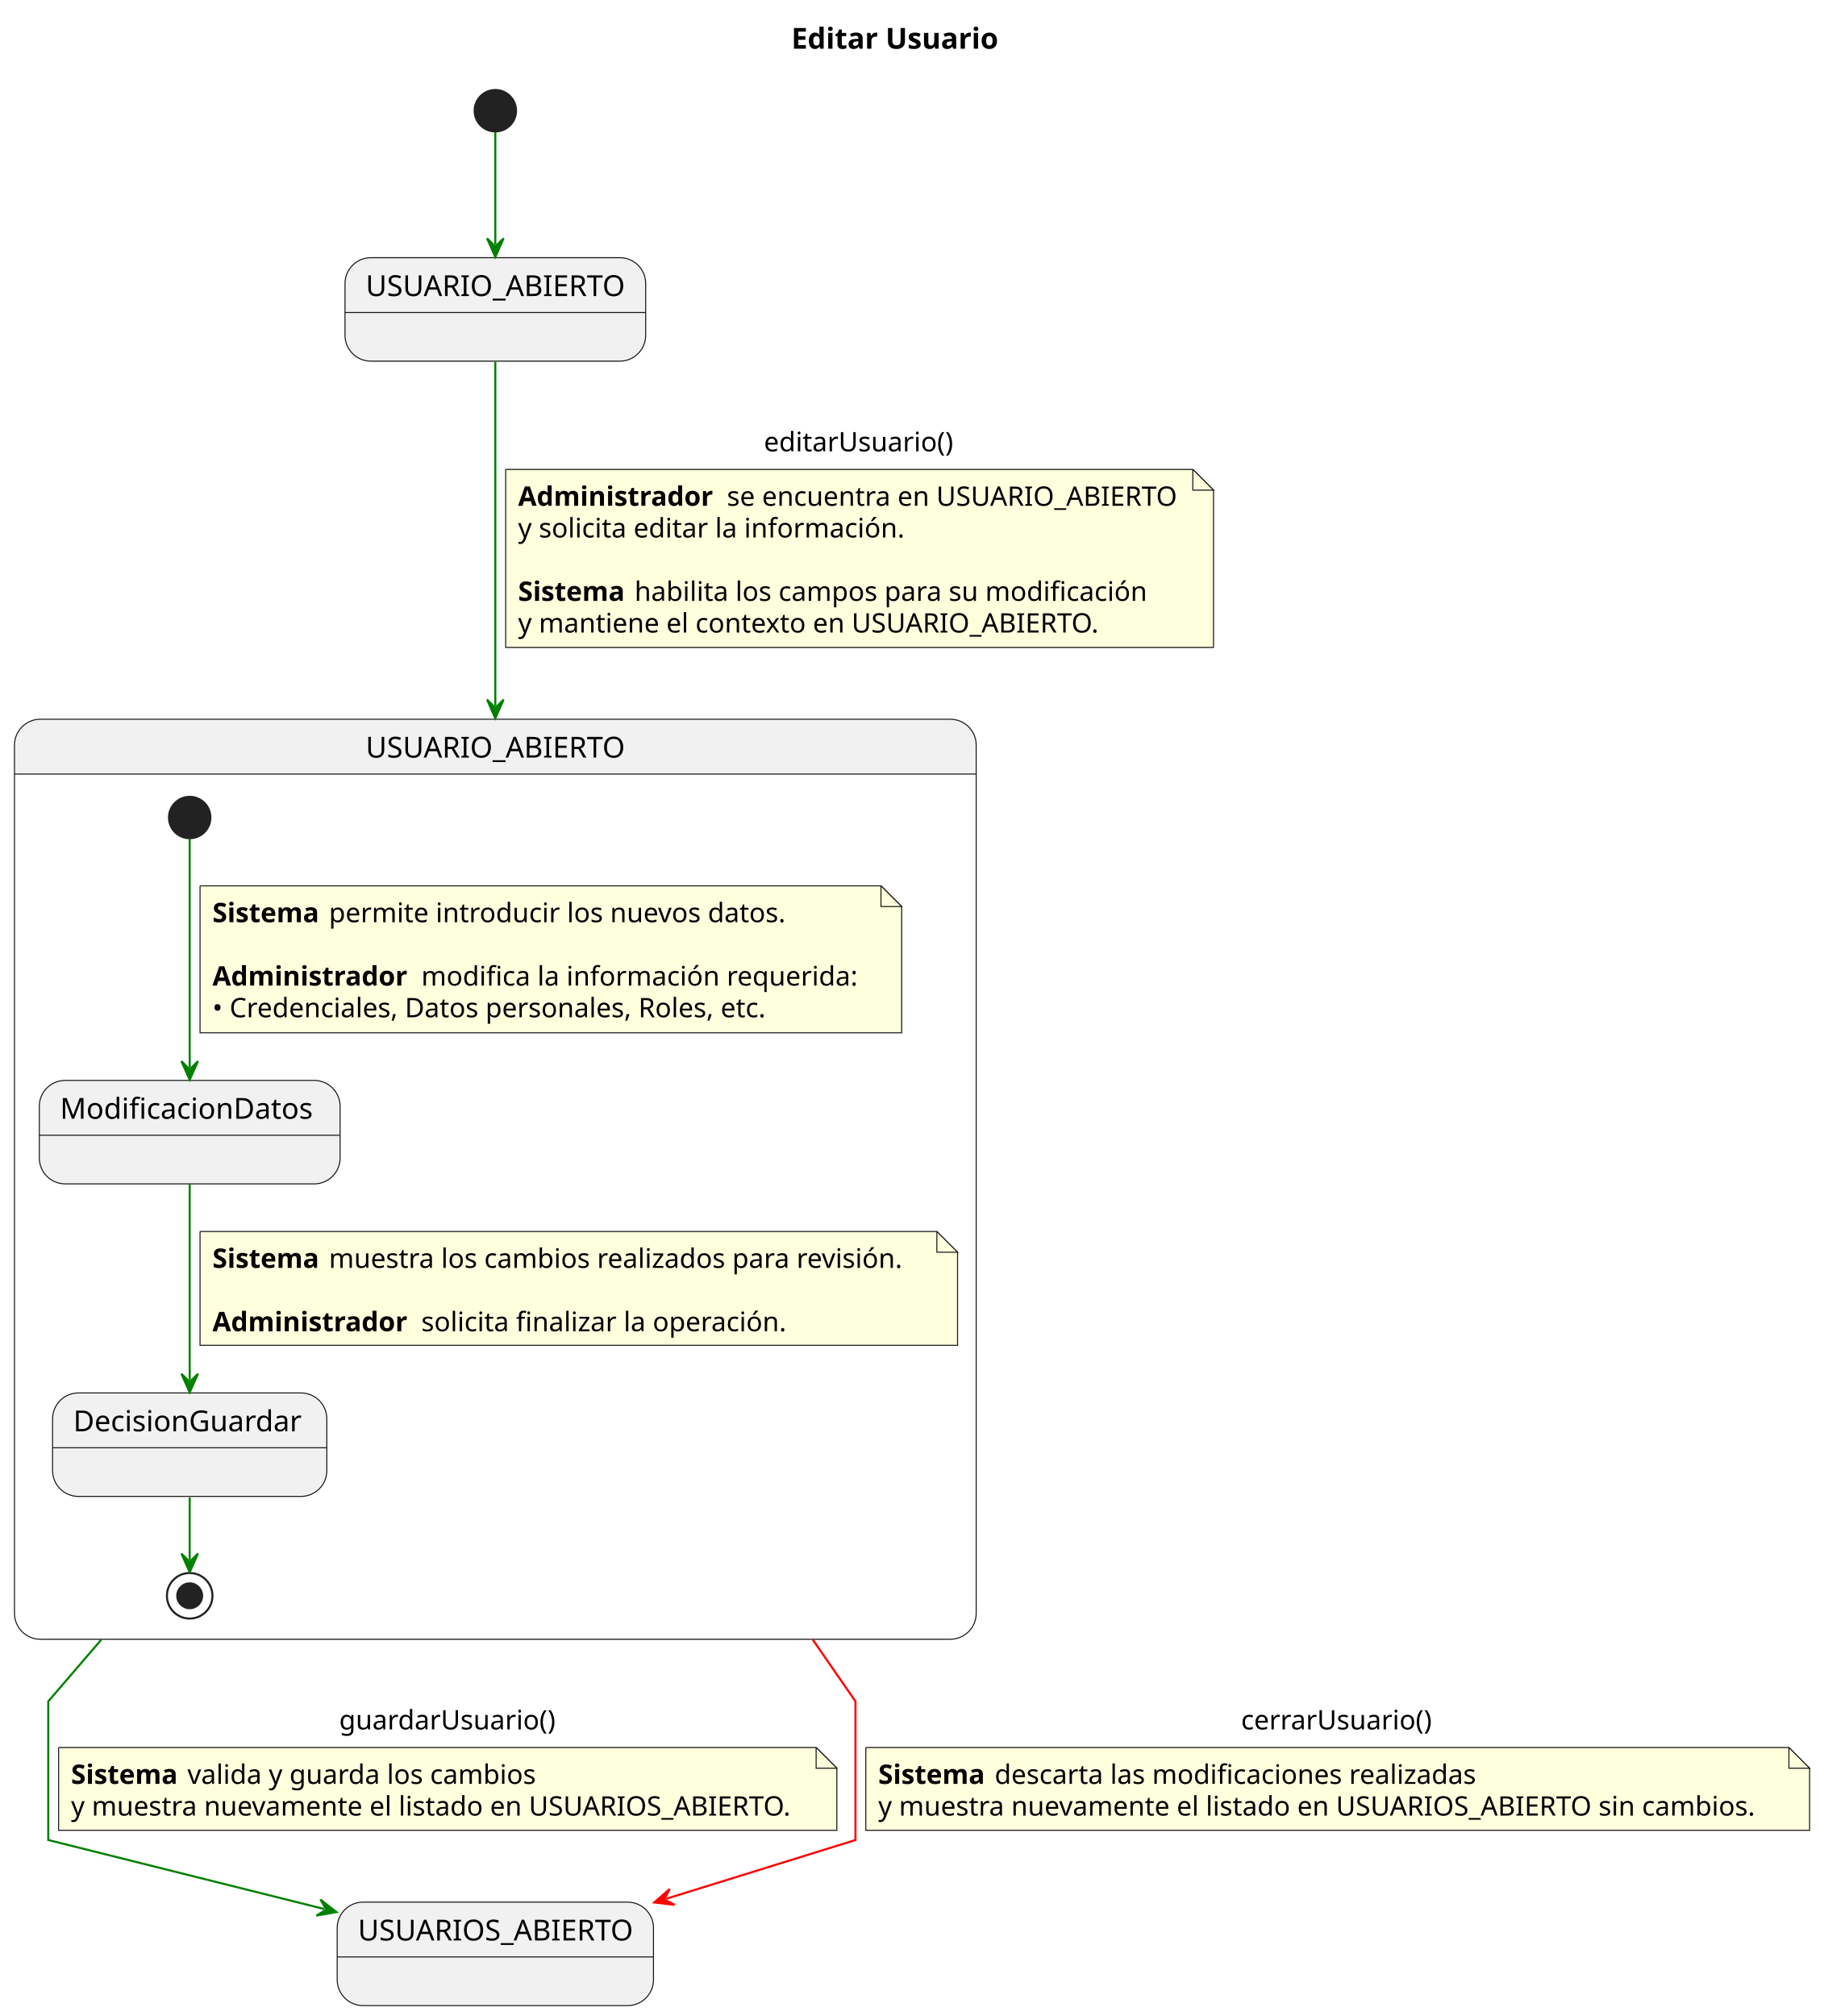
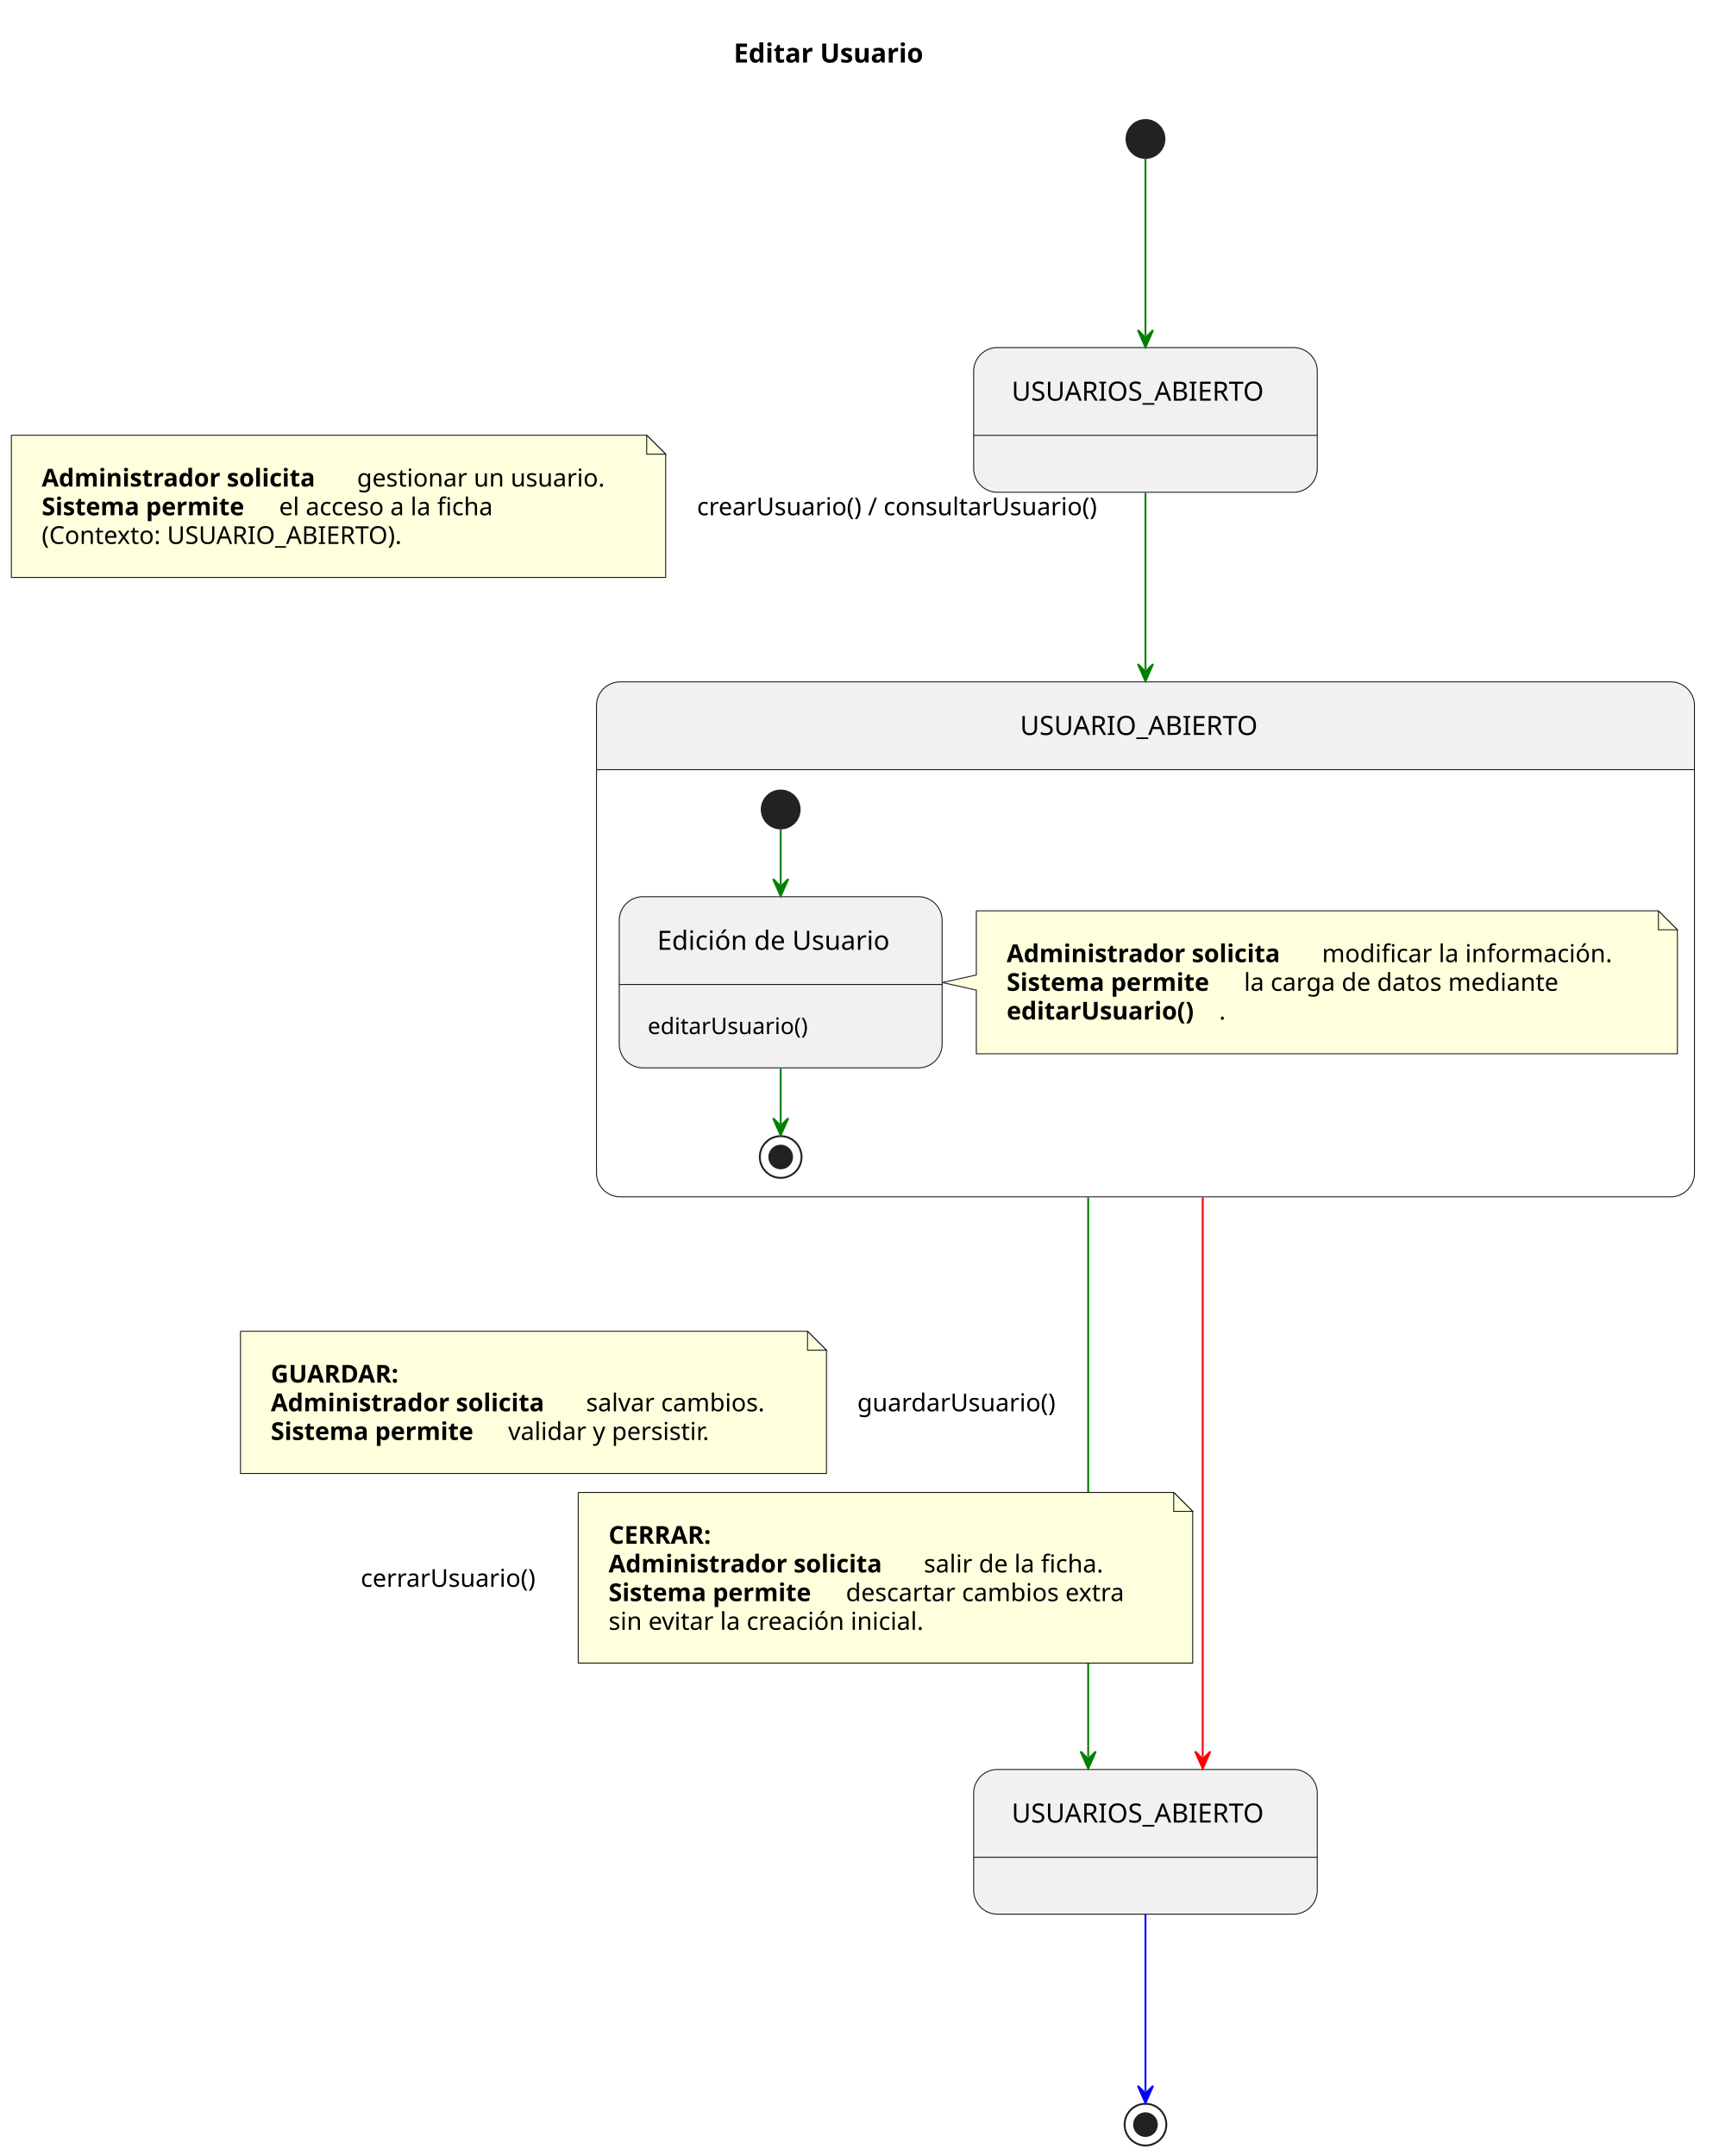
- <svg xmlns="http://www.w3.org/2000/svg" contentStyleType="text/css" data-diagram-type="STATE" height="974px" preserveAspectRatio="none" style="width:881px;height:974px;background:#FFFFFF;" version="1.1" viewBox="0 0 881 974" width="881px" zoomAndPan="magnify">
+ <svg xmlns="http://www.w3.org/2000/svg" contentStyleType="text/css" data-diagram-type="STATE" height="1137px" preserveAspectRatio="none" style="width:906px;height:1137px;background:#FFFFFF;" version="1.1" viewBox="0 0 906 1137" width="906px" zoomAndPan="magnify">
  <defs />
  <g>
    <g class="title" data-source-line="1">
-       <text fill="#000000" font-family="sans-serif" font-size="14" font-weight="bold" lengthAdjust="spacing" textLength="102.628" x="382.346" y="23.535">Editar Usuario</text>
+       <text fill="#000000" font-family="sans-serif" font-size="14" font-weight="bold" lengthAdjust="spacing" textLength="112.738" x="386.867" y="32.995">Editar Usuario</text>
    </g>
-     <g id="USUARIO_ABIERTO_INICIAL">
-       <rect fill="#F1F1F1" height="50" rx="12.5" ry="12.5" style="stroke:#181818;stroke-width:0.5;" width="145.275" x="166.69" y="124.488" />
-       <line style="stroke:#181818;stroke-width:0.5;" x1="166.69" x2="311.965" y1="150.977" y2="150.977" />
-       <text fill="#000000" font-family="sans-serif" font-size="14" lengthAdjust="spacing" textLength="125.275" x="176.69" y="143.023">USUARIO_ABIERTO</text>
+     <g>
+       <rect fill="#F1F1F1" height="76.297" rx="12.5" ry="12.5" style="stroke:#181818;stroke-width:0.5;" width="181.176" x="513.41" y="183.297" />
+       <line style="stroke:#181818;stroke-width:0.5;" x1="513.41" x2="694.586" y1="229.594" y2="229.594" />
+       <text fill="#000000" font-family="sans-serif" font-size="14" lengthAdjust="spacing" textLength="141.176" x="533.41" y="211.292">USUARIOS_ABIERTO</text>
    </g>
-     <path d="M19.5,347.488 L459.15,347.488 A12.5,12.5 0 0 1 471.65,359.988 L471.65,373.977 L7,373.977 L7,359.988 A12.5,12.5 0 0 1 19.5,347.488" fill="#F1F1F1" />
-     <rect fill="none" height="444.488" rx="12.5" ry="12.5" style="stroke:#181818;stroke-width:0.5;" width="464.65" x="7" y="347.488" />
-     <line style="stroke:#181818;stroke-width:0.5;" x1="7" x2="471.65" y1="373.977" y2="373.977" />
-     <text fill="#000000" font-family="sans-serif" font-size="14" lengthAdjust="spacing" textLength="125.275" x="176.687" y="366.023">USUARIO_ABIERTO</text>
-     <g id="USUARIO_ABIERTO_COMP.ModificacionDatos">
-       <rect fill="#F1F1F1" height="50" rx="12.5" ry="12.5" style="stroke:#181818;stroke-width:0.5;" width="145.31" x="19" y="521.977" />
-       <line style="stroke:#181818;stroke-width:0.5;" x1="19" x2="164.31" y1="548.465" y2="548.465" />
-       <text fill="#000000" font-family="sans-serif" font-size="14" lengthAdjust="spacing" textLength="125.31" x="29" y="540.512">ModificacionDatos</text>
+     <path d="M327.02,359.597 L880.973,359.597 A12.5,12.5 0 0 1 893.473,372.097 L893.473,405.894 L314.52,405.894 L314.52,372.097 A12.5,12.5 0 0 1 327.02,359.597" fill="#F1F1F1" />
+     <rect fill="none" height="271.567" rx="12.5" ry="12.5" style="stroke:#181818;stroke-width:0.5;" width="578.953" x="314.52" y="359.597" />
+     <line style="stroke:#181818;stroke-width:0.5;" x1="314.52" x2="893.473" y1="405.894" y2="405.894" />
+     <text fill="#000000" font-family="sans-serif" font-size="14" lengthAdjust="spacing" textLength="132.289" x="537.852" y="387.592">USUARIO_ABIERTO</text>
+     <g>
+       <rect fill="#F1F1F1" height="90.266" rx="12.5" ry="12.5" style="stroke:#181818;stroke-width:0.5;" width="170.252" x="326.52" y="472.894" />
+       <line style="stroke:#181818;stroke-width:0.5;" x1="326.52" x2="496.772" y1="519.191" y2="519.191" />
+       <text fill="#000000" font-family="sans-serif" font-size="14" lengthAdjust="spacing" textLength="130.252" x="346.52" y="500.889">Edición de Usuario</text>
+       <text fill="#000000" font-family="sans-serif" font-size="12" lengthAdjust="spacing" textLength="90.293" x="341.52" y="545.329">editarUsuario()</text>
    </g>
-     <g id="USUARIO_ABIERTO_COMP.DecisionGuardar">
-       <rect fill="#F1F1F1" height="50" rx="12.5" ry="12.5" style="stroke:#181818;stroke-width:0.5;" width="132.513" x="25.4" y="672.977" />
-       <line style="stroke:#181818;stroke-width:0.5;" x1="25.4" x2="157.913" y1="699.465" y2="699.465" />
-       <text fill="#000000" font-family="sans-serif" font-size="14" lengthAdjust="spacing" textLength="112.513" x="35.4" y="691.512">DecisionGuardar</text>
+     <ellipse cx="411.65" cy="426.894" fill="#222222" rx="10" ry="10" style="stroke:#222222;stroke-width:1;" />
+     <ellipse cx="411.65" cy="610.164" fill="none" rx="11" ry="11" style="stroke:#222222;stroke-width:1;" />
+     <ellipse cx="411.65" cy="610.164" fill="#222222" rx="6" ry="6" style="stroke:#222222;stroke-width:1;" />
+     <g class="entity" data-qualified-name="USUARIO_ABIERTO_COMP.GMN2" data-source-line="34" id="ent0003">
+       <path d="M514.81,480.334 L514.81,514.164 L496.89,518.164 L514.81,522.164 L514.81,555.732 A0,0 0 0 0 514.81,555.732 L884.473,555.732 A0,0 0 0 0 884.473,555.732 L884.473,490.334 L874.473,480.334 L514.81,480.334 A0,0 0 0 0 514.81,480.334" fill="#FEFFDD" style="stroke:#181818;stroke-width:0.5;" />
+       <path d="M874.473,480.334 L874.473,490.334 L884.473,490.334 L874.473,480.334" fill="#FEFFDD" style="stroke:#181818;stroke-width:0.5;" />
+       <text fill="#000000" font-family="sans-serif" font-size="13" font-weight="bold" lengthAdjust="spacing" textLength="162.119" x="530.81" y="507.401">Administrador solicita</text>
+       <text fill="#000000" font-family="sans-serif" font-size="13" lengthAdjust="spacing" textLength="162.411" x="697.062" y="507.401">modificar la información.</text>
+       <text fill="#000000" font-family="sans-serif" font-size="13" font-weight="bold" lengthAdjust="spacing" textLength="120.999" x="530.81" y="522.534">Sistema permite</text>
+       <text fill="#000000" font-family="sans-serif" font-size="13" lengthAdjust="spacing" textLength="178.902" x="655.941" y="522.534">la carga de datos mediante</text>
+       <text fill="#000000" font-family="sans-serif" font-size="13" font-weight="bold" lengthAdjust="spacing" textLength="111.979" x="530.81" y="537.666">editarUsuario()</text>
+       <text fill="#000000" font-family="sans-serif" font-size="13" lengthAdjust="spacing" textLength="4.132" x="642.789" y="537.666">.</text>
    </g>
-     <ellipse cx="91.65" cy="394.977" fill="#222222" rx="10" ry="10" style="stroke:#222222;stroke-width:1;" />
-     <ellipse cx="91.65" cy="770.977" fill="none" rx="11" ry="11" style="stroke:#222222;stroke-width:1;" />
-     <ellipse cx="91.65" cy="770.977" fill="#222222" rx="6" ry="6" style="stroke:#222222;stroke-width:1;" />
-     <g class="link" data-entity-1=".start.USUARIO_ABIERTO_COMP" data-entity-2="ModificacionDatos" data-source-line="24" data-uid="lnk6" id="link_.start.USUARIO_ABIERTO_COMP_ModificacionDatos">
-       <path d="M91.65,405.357 C91.65,428.317 91.65,481.917 91.65,515.697" fill="none" id="*start*USUARIO_ABIERTO_COMP-to-ModificacionDatos" style="stroke:#008000;stroke-width:1;" />
-       <polygon fill="#008000" points="91.65,521.697,95.65,512.697,91.65,516.697,87.65,512.697,91.65,521.697" style="stroke:#008000;stroke-width:1;" />
-       <path d="M96.65,427.977 L96.65,498.977 L435.65,498.977 L435.65,437.977 L425.65,427.977 L96.65,427.977" fill="#FEFFDD" style="stroke:#181818;stroke-width:0.5;" />
-       <path d="M425.65,427.977 L425.65,437.977 L435.65,437.977 L425.65,427.977" fill="#FEFFDD" style="stroke:#181818;stroke-width:0.5;" />
-       <text fill="#000000" font-family="sans-serif" font-size="13" font-weight="bold" lengthAdjust="spacing" textLength="52.14" x="102.65" y="445.545">Sistema</text>
-       <text fill="#000000" font-family="sans-serif" font-size="13" lengthAdjust="spacing" textLength="229.214" x="158.903" y="445.545">permite introducir los nuevos datos.</text>
-       <text fill="#000000" font-family="sans-serif" font-size="13" lengthAdjust="spacing" textLength="4.113" x="102.65" y="460.856"> </text>
-       <text fill="#000000" font-family="sans-serif" font-size="13" font-weight="bold" lengthAdjust="spacing" textLength="96.783" x="102.65" y="476.166">Administrador</text>
-       <text fill="#000000" font-family="sans-serif" font-size="13" lengthAdjust="spacing" textLength="218.017" x="203.546" y="476.166">modifica la información requerida:</text>
-       <text fill="#000000" font-family="sans-serif" font-size="13" lengthAdjust="spacing" textLength="281.798" x="102.65" y="491.477">• Credenciales, Datos personales, Roles, etc.</text>
+     <g class="link" data-entity-1="ent0005" data-entity-2="ent0005" data-link-type="dependency" data-source-line="31" id="lnk6">
+       <path d="M411.65,437.354 C411.65,446.144 411.65,453.354 411.65,466.554" fill="none" id="*start*USUARIO_ABIERTO_COMP-to-ModificacionDatos" style="stroke:#008000;stroke-width:1;" />
+       <polygon fill="#008000" points="411.65,472.554,415.65,463.554,411.65,467.554,407.65,463.554,411.65,472.554" style="stroke:#008000;stroke-width:1;" />
    </g>
-     <g class="link" data-entity-1="ModificacionDatos" data-entity-2="DecisionGuardar" data-source-line="32" data-uid="lnk7" id="link_ModificacionDatos_DecisionGuardar">
-       <path d="M91.65,572.247 C91.65,599.957 91.65,639.017 91.65,666.717" fill="none" id="ModificacionDatos-to-DecisionGuardar" style="stroke:#008000;stroke-width:1;" />
-       <polygon fill="#008000" points="91.65,672.717,95.65,663.717,91.65,667.717,87.65,663.717,91.65,672.717" style="stroke:#008000;stroke-width:1;" />
-       <path d="M96.65,594.977 L96.65,649.977 L462.65,649.977 L462.65,604.977 L452.65,594.977 L96.65,594.977" fill="#FEFFDD" style="stroke:#181818;stroke-width:0.5;" />
-       <path d="M452.65,594.977 L452.65,604.977 L462.65,604.977 L452.65,594.977" fill="#FEFFDD" style="stroke:#181818;stroke-width:0.5;" />
-       <text fill="#000000" font-family="sans-serif" font-size="13" font-weight="bold" lengthAdjust="spacing" textLength="52.14" x="102.65" y="612.545">Sistema</text>
-       <text fill="#000000" font-family="sans-serif" font-size="13" lengthAdjust="spacing" textLength="289.041" x="158.903" y="612.545">muestra los cambios realizados para revisión.</text>
-       <text fill="#000000" font-family="sans-serif" font-size="13" lengthAdjust="spacing" textLength="4.113" x="102.65" y="627.856"> </text>
-       <text fill="#000000" font-family="sans-serif" font-size="13" font-weight="bold" lengthAdjust="spacing" textLength="96.783" x="102.65" y="643.166">Administrador</text>
-       <text fill="#000000" font-family="sans-serif" font-size="13" lengthAdjust="spacing" textLength="185.606" x="203.546" y="643.166">solicita finalizar la operación.</text>
+     <g class="link" data-entity-1="ent0005" data-entity-2="ent0007" data-link-type="dependency" data-source-line="39" id="lnk8">
+       <path d="M411.65,563.554 C411.65,576.614 411.65,583.724 411.65,592.704" fill="none" id="ModificacionDatos-to-*end*USUARIO_ABIERTO_COMP" style="stroke:#008000;stroke-width:1;" />
+       <polygon fill="#008000" points="411.65,598.704,415.65,589.704,411.65,593.704,407.65,589.704,411.65,598.704" style="stroke:#008000;stroke-width:1;" />
    </g>
-     <g class="link" data-entity-1="DecisionGuardar" data-entity-2=".end.USUARIO_ABIERTO_COMP" data-source-line="39" data-uid="lnk9" id="link_DecisionGuardar_.end.USUARIO_ABIERTO_COMP">
-       <path d="M91.65,723.407 C91.65,735.767 91.65,744.107 91.65,753.577" fill="none" id="DecisionGuardar-to-*end*USUARIO_ABIERTO_COMP" style="stroke:#008000;stroke-width:1;" />
-       <polygon fill="#008000" points="91.65,759.577,95.65,750.577,91.65,754.577,87.65,750.577,91.65,759.577" style="stroke:#008000;stroke-width:1;" />
+     <g>
+       <rect fill="#F1F1F1" height="76.297" rx="12.5" ry="12.5" style="stroke:#181818;stroke-width:0.5;" width="181.176" x="513.41" y="933.157" />
+       <line style="stroke:#181818;stroke-width:0.5;" x1="513.41" x2="694.586" y1="979.454" y2="979.454" />
+       <text fill="#000000" font-family="sans-serif" font-size="14" lengthAdjust="spacing" textLength="141.176" x="533.41" y="961.152">USUARIOS_ABIERTO</text>
    </g>
-     <g id="USUARIOS_ABIERTO_FINAL">
-       <rect fill="#F1F1F1" height="50" rx="12.5" ry="12.5" style="stroke:#181818;stroke-width:0.5;" width="152.815" x="162.92" y="918.978" />
-       <line style="stroke:#181818;stroke-width:0.5;" x1="162.92" x2="315.735" y1="945.467" y2="945.467" />
-       <text fill="#000000" font-family="sans-serif" font-size="14" lengthAdjust="spacing" textLength="132.815" x="172.92" y="937.513">USUARIOS_ABIERTO</text>
+     <ellipse cx="604" cy="73.297" fill="#222222" rx="10" ry="10" style="stroke:#222222;stroke-width:1;" />
+     <ellipse cx="604" cy="1120.457" fill="none" rx="11" ry="11" style="stroke:#222222;stroke-width:1;" />
+     <ellipse cx="604" cy="1120.457" fill="#222222" rx="6" ry="6" style="stroke:#222222;stroke-width:1;" />
+     <g class="link" data-entity-1="ent0002" data-entity-2="ent0002" data-link-type="dependency" data-source-line="14" id="lnk3">
+       <path d="M604,83.477 C604,103.677 604,143.747 604,177.107" fill="none" id="*start*-to-USUARIOS_ABIERTO_LISTADO" style="stroke:#008000;stroke-width:1;" />
+       <polygon fill="#008000" points="604,183.107,608,174.107,604,178.107,600,174.107,604,183.107" style="stroke:#008000;stroke-width:1;" />
    </g>
-     <ellipse cx="239.32" cy="53.488" fill="#222222" rx="10" ry="10" style="stroke:#222222;stroke-width:1;" />
-     <g class="link" data-entity-1=".start." data-entity-2="USUARIO_ABIERTO_INICIAL" data-source-line="8" data-uid="lnk3" id="link_.start._USUARIO_ABIERTO_INICIAL">
-       <path d="M239.32,63.848 C239.32,77.778 239.32,98.448 239.32,118.138" fill="none" id="*start*-to-USUARIO_ABIERTO_INICIAL" style="stroke:#008000;stroke-width:1;" />
-       <polygon fill="#008000" points="239.32,124.138,243.32,115.138,239.32,119.138,235.32,115.138,239.32,124.138" style="stroke:#008000;stroke-width:1;" />
+     <g class="link" data-entity-1="ent0002" data-entity-2="ent0003" data-link-type="dependency" data-source-line="17" id="lnk4">
+       <path d="M604,259.827 C604,286.107 604,316.697 604,353.207" fill="none" id="USUARIOS_ABIERTO_LISTADO-to-USUARIO_ABIERTO_COMP" style="stroke:#008000;stroke-width:1;" />
+       <polygon fill="#008000" points="604,359.207,608,350.207,604,354.207,600,350.207,604,359.207" style="stroke:#008000;stroke-width:1;" />
+       <path d="M6,229.517 L6,304.517 L351,304.517 L351,239.517 L341,229.517 L6,229.517" fill="#FEFFDD" style="stroke:#181818;stroke-width:0.5;" />
+       <path d="M341,229.517 L341,239.517 L351,239.517 L341,229.517" fill="#FEFFDD" style="stroke:#181818;stroke-width:0.5;" />
+       <text fill="#000000" font-family="sans-serif" font-size="13" font-weight="bold" lengthAdjust="spacing" textLength="162.119" x="22" y="256.584">Administrador solicita</text>
+       <text fill="#000000" font-family="sans-serif" font-size="13" lengthAdjust="spacing" textLength="138.239" x="188.251" y="256.584">gestionar un usuario.</text>
+       <text fill="#000000" font-family="sans-serif" font-size="13" font-weight="bold" lengthAdjust="spacing" textLength="120.999" x="22" y="271.717">Sistema permite</text>
+       <text fill="#000000" font-family="sans-serif" font-size="13" lengthAdjust="spacing" textLength="124.211" x="147.131" y="271.717">el acceso a la ficha</text>
+       <text fill="#000000" font-family="sans-serif" font-size="13" lengthAdjust="spacing" textLength="204.737" x="22" y="286.849">(Contexto: USUARIO_ABIERTO).</text>
+       <text fill="#000000" font-family="sans-serif" font-size="13" lengthAdjust="spacing" textLength="225.913" x="367.491" y="271.717">crearUsuario() / consultarUsuario()</text>
    </g>
-     <g class="link" data-entity-1="USUARIO_ABIERTO_INICIAL" data-entity-2="USUARIO_ABIERTO_COMP" data-source-line="10" data-uid="lnk4" id="link_USUARIO_ABIERTO_INICIAL_USUARIO_ABIERTO_COMP">
-       <path d="M239.32,174.788 C239.32,209.648 239.32,271.388 239.32,340.998" fill="none" id="USUARIO_ABIERTO_INICIAL-to-USUARIO_ABIERTO_COMP" style="stroke:#008000;stroke-width:1;" />
-       <polygon fill="#008000" points="239.32,346.998,243.32,337.998,239.32,341.998,235.32,337.998,239.32,346.998" style="stroke:#008000;stroke-width:1;" />
-       <text fill="#000000" font-family="sans-serif" font-size="13" lengthAdjust="spacing" textLength="92.942" x="369.075" y="218.057">editarUsuario()</text>
-       <path d="M244.32,226.799 L244.32,312.799 L586.32,312.799 L586.32,236.799 L576.32,226.799 L244.32,226.799" fill="#FEFFDD" style="stroke:#181818;stroke-width:0.5;" />
-       <path d="M576.32,226.799 L576.32,236.799 L586.32,236.799 L576.32,226.799" fill="#FEFFDD" style="stroke:#181818;stroke-width:0.5;" />
-       <text fill="#000000" font-family="sans-serif" font-size="13" font-weight="bold" lengthAdjust="spacing" textLength="96.783" x="250.32" y="244.367">Administrador</text>
-       <text fill="#000000" font-family="sans-serif" font-size="13" lengthAdjust="spacing" textLength="220.556" x="351.216" y="244.367">se encuentra en USUARIO_ABIERTO</text>
-       <text fill="#000000" font-family="sans-serif" font-size="13" lengthAdjust="spacing" textLength="195.121" x="250.32" y="259.678">y solicita editar la información.</text>
-       <text fill="#000000" font-family="sans-serif" font-size="13" lengthAdjust="spacing" textLength="4.113" x="250.32" y="274.988"> </text>
-       <text fill="#000000" font-family="sans-serif" font-size="13" font-weight="bold" lengthAdjust="spacing" textLength="52.14" x="250.32" y="290.299">Sistema</text>
-       <text fill="#000000" font-family="sans-serif" font-size="13" lengthAdjust="spacing" textLength="257.912" x="306.573" y="290.299">habilita los campos para su modificación</text>
-       <text fill="#000000" font-family="sans-serif" font-size="13" lengthAdjust="spacing" textLength="288.304" x="250.32" y="305.609">y mantiene el contexto en USUARIO_ABIERTO.</text>
+     <g class="link" data-entity-1="ent0003" data-entity-2="ent0004" data-link-type="dependency" data-source-line="43" id="lnk9">
+       <path d="M573.8,631.437 C573.8,734.047 573.8,861.817 573.8,926.677" fill="none" id="USUARIO_ABIERTO_COMP-to-USUARIOS_ABIERTO_FINAL" style="stroke:#008000;stroke-width:1;" />
+       <polygon fill="#008000" points="573.8,932.677,577.8,923.677,573.8,927.677,569.8,923.677,573.8,932.677" style="stroke:#008000;stroke-width:1;" />
+       <path d="M126.8,702.057 L126.8,777.057 L435.8,777.057 L435.8,712.057 L425.8,702.057 L126.8,702.057" fill="#FEFFDD" style="stroke:#181818;stroke-width:0.5;" />
+       <path d="M425.8,702.057 L425.8,712.057 L435.8,712.057 L425.8,702.057" fill="#FEFFDD" style="stroke:#181818;stroke-width:0.5;" />
+       <text fill="#000000" font-family="sans-serif" font-size="13" font-weight="bold" lengthAdjust="spacing" textLength="77.359" x="142.8" y="729.124">GUARDAR:</text>
+       <text fill="#000000" font-family="sans-serif" font-size="13" font-weight="bold" lengthAdjust="spacing" textLength="162.119" x="142.8" y="744.257">Administrador solicita</text>
+       <text fill="#000000" font-family="sans-serif" font-size="13" lengthAdjust="spacing" textLength="101.988" x="309.051" y="744.257">salvar cambios.</text>
+       <text fill="#000000" font-family="sans-serif" font-size="13" font-weight="bold" lengthAdjust="spacing" textLength="120.999" x="142.8" y="759.389">Sistema permite</text>
+       <text fill="#000000" font-family="sans-serif" font-size="13" lengthAdjust="spacing" textLength="117.343" x="267.931" y="759.389">validar y persistir.</text>
+       <text fill="#000000" font-family="sans-serif" font-size="13" lengthAdjust="spacing" textLength="110.913" x="452.039" y="744.257">guardarUsuario()</text>
    </g>
-     <g class="link" data-entity-1="USUARIO_ABIERTO_COMP" data-entity-2="USUARIOS_ABIERTO_FINAL" data-source-line="42" data-uid="lnk10" id="link_USUARIO_ABIERTO_COMP_USUARIOS_ABIERTO_FINAL">
-       <path d="M48.95,792.168 C33.3,810.378 23.32,821.978 23.32,821.978 C23.32,821.978 23.32,888.978 23.32,888.978 C23.32,888.978 94.659,906.813 156.739,922.333" fill="none" id="USUARIO_ABIERTO_COMP-to-USUARIOS_ABIERTO_FINAL" style="stroke:#008000;stroke-width:1;" />
-       <polygon fill="#008000" points="162.56,923.788,154.799,917.725,157.709,922.576,152.859,925.486,162.56,923.788" style="stroke:#008000;stroke-width:1;" />
-       <text fill="#000000" font-family="sans-serif" font-size="13" lengthAdjust="spacing" textLength="105.752" x="163.869" y="835.547">guardarUsuario()</text>
-       <path d="M28.32,844.289 L28.32,884.289 L404.32,884.289 L404.32,854.289 L394.32,844.289 L28.32,844.289" fill="#FEFFDD" style="stroke:#181818;stroke-width:0.5;" />
-       <path d="M394.32,844.289 L394.32,854.289 L404.32,854.289 L394.32,844.289" fill="#FEFFDD" style="stroke:#181818;stroke-width:0.5;" />
-       <text fill="#000000" font-family="sans-serif" font-size="13" font-weight="bold" lengthAdjust="spacing" textLength="52.14" x="34.32" y="861.857">Sistema</text>
-       <text fill="#000000" font-family="sans-serif" font-size="13" lengthAdjust="spacing" textLength="174.96" x="90.573" y="861.857">valida y guarda los cambios</text>
-       <text fill="#000000" font-family="sans-serif" font-size="13" lengthAdjust="spacing" textLength="355.85" x="34.32" y="877.168">y muestra nuevamente el listado en USUARIOS_ABIERTO.</text>
+     <g class="link" data-entity-1="ent0003" data-entity-2="ent0004" data-link-type="dependency" data-source-line="50" id="lnk10">
+       <path d="M634.2,631.437 C634.2,734.047 634.2,861.817 634.2,926.677" fill="none" id="USUARIO_ABIERTO_COMP-to-USUARIOS_ABIERTO_FINAL-1" style="stroke:#FF0000;stroke-width:1;" />
+       <polygon fill="#FF0000" points="634.2,932.677,638.2,923.677,634.2,927.677,630.2,923.677,634.2,932.677" style="stroke:#FF0000;stroke-width:1;" />
+       <text fill="#000000" font-family="sans-serif" font-size="13" lengthAdjust="spacing" textLength="98.693" x="190.2" y="836.823">cerrarUsuario()</text>
+       <path d="M304.893,787.057 L304.893,877.057 L628.893,877.057 L628.893,797.057 L618.893,787.057 L304.893,787.057" fill="#FEFFDD" style="stroke:#181818;stroke-width:0.5;" />
+       <path d="M618.893,787.057 L618.893,797.057 L628.893,797.057 L618.893,787.057" fill="#FEFFDD" style="stroke:#181818;stroke-width:0.5;" />
+       <text fill="#000000" font-family="sans-serif" font-size="13" font-weight="bold" lengthAdjust="spacing" textLength="63.711" x="320.893" y="814.124">CERRAR:</text>
+       <text fill="#000000" font-family="sans-serif" font-size="13" font-weight="bold" lengthAdjust="spacing" textLength="162.119" x="320.893" y="829.257">Administrador solicita</text>
+       <text fill="#000000" font-family="sans-serif" font-size="13" lengthAdjust="spacing" textLength="103.207" x="487.145" y="829.257">salir de la ficha.</text>
+       <text fill="#000000" font-family="sans-serif" font-size="13" font-weight="bold" lengthAdjust="spacing" textLength="120.999" x="320.893" y="844.389">Sistema permite</text>
+       <text fill="#000000" font-family="sans-serif" font-size="13" lengthAdjust="spacing" textLength="158.622" x="446.025" y="844.389">descartar cambios extra</text>
+       <text fill="#000000" font-family="sans-serif" font-size="13" lengthAdjust="spacing" textLength="181.784" x="320.893" y="859.522">sin evitar la creación inicial.</text>
    </g>
-     <g class="link" data-entity-1="USUARIO_ABIERTO_COMP" data-entity-2="USUARIOS_ABIERTO_FINAL" data-source-line="48" data-uid="lnk11" id="link_USUARIO_ABIERTO_COMP_USUARIOS_ABIERTO_FINAL">
-       <path d="M392.68,792.168 C405.29,810.378 413.32,821.978 413.32,821.978 C413.32,821.978 413.32,888.978 413.32,888.978 C413.32,888.978 368.49,902.889 321.88,917.359" fill="none" id="USUARIO_ABIERTO_COMP-to-USUARIOS_ABIERTO_FINAL-1" style="stroke:#FF0000;stroke-width:1;" />
-       <polygon fill="#FF0000" points="316.15,919.138,325.931,920.29,320.925,917.656,323.559,912.65,316.15,919.138" style="stroke:#FF0000;stroke-width:1;" />
-       <text fill="#000000" font-family="sans-serif" font-size="13" lengthAdjust="spacing" textLength="93.438" x="599.629" y="835.547">cerrarUsuario()</text>
-       <path d="M418.32,844.289 L418.32,884.289 L874.32,884.289 L874.32,854.289 L864.32,844.289 L418.32,844.289" fill="#FEFFDD" style="stroke:#181818;stroke-width:0.5;" />
-       <path d="M864.32,844.289 L864.32,854.289 L874.32,854.289 L864.32,844.289" fill="#FEFFDD" style="stroke:#181818;stroke-width:0.5;" />
-       <text fill="#000000" font-family="sans-serif" font-size="13" font-weight="bold" lengthAdjust="spacing" textLength="52.14" x="424.32" y="861.857">Sistema</text>
-       <text fill="#000000" font-family="sans-serif" font-size="13" lengthAdjust="spacing" textLength="241.808" x="480.573" y="861.857">descarta las modificaciones realizadas</text>
-       <text fill="#000000" font-family="sans-serif" font-size="13" lengthAdjust="spacing" textLength="435.056" x="424.32" y="877.168">y muestra nuevamente el listado en USUARIOS_ABIERTO sin cambios.</text>
+     <g class="link" data-entity-1="ent0004" data-entity-2="ent0011" data-link-type="dependency" data-source-line="58" id="lnk12">
+       <path d="M604,1009.717 C604,1042.687 604,1082.107 604,1103.037" fill="none" id="USUARIOS_ABIERTO_FINAL-to-*end*" style="stroke:#0000FF;stroke-width:1;" />
+       <polygon fill="#0000FF" points="604,1109.037,608,1100.037,604,1104.037,600,1100.037,604,1109.037" style="stroke:#0000FF;stroke-width:1;" />
    </g>
  </g>
</svg>
